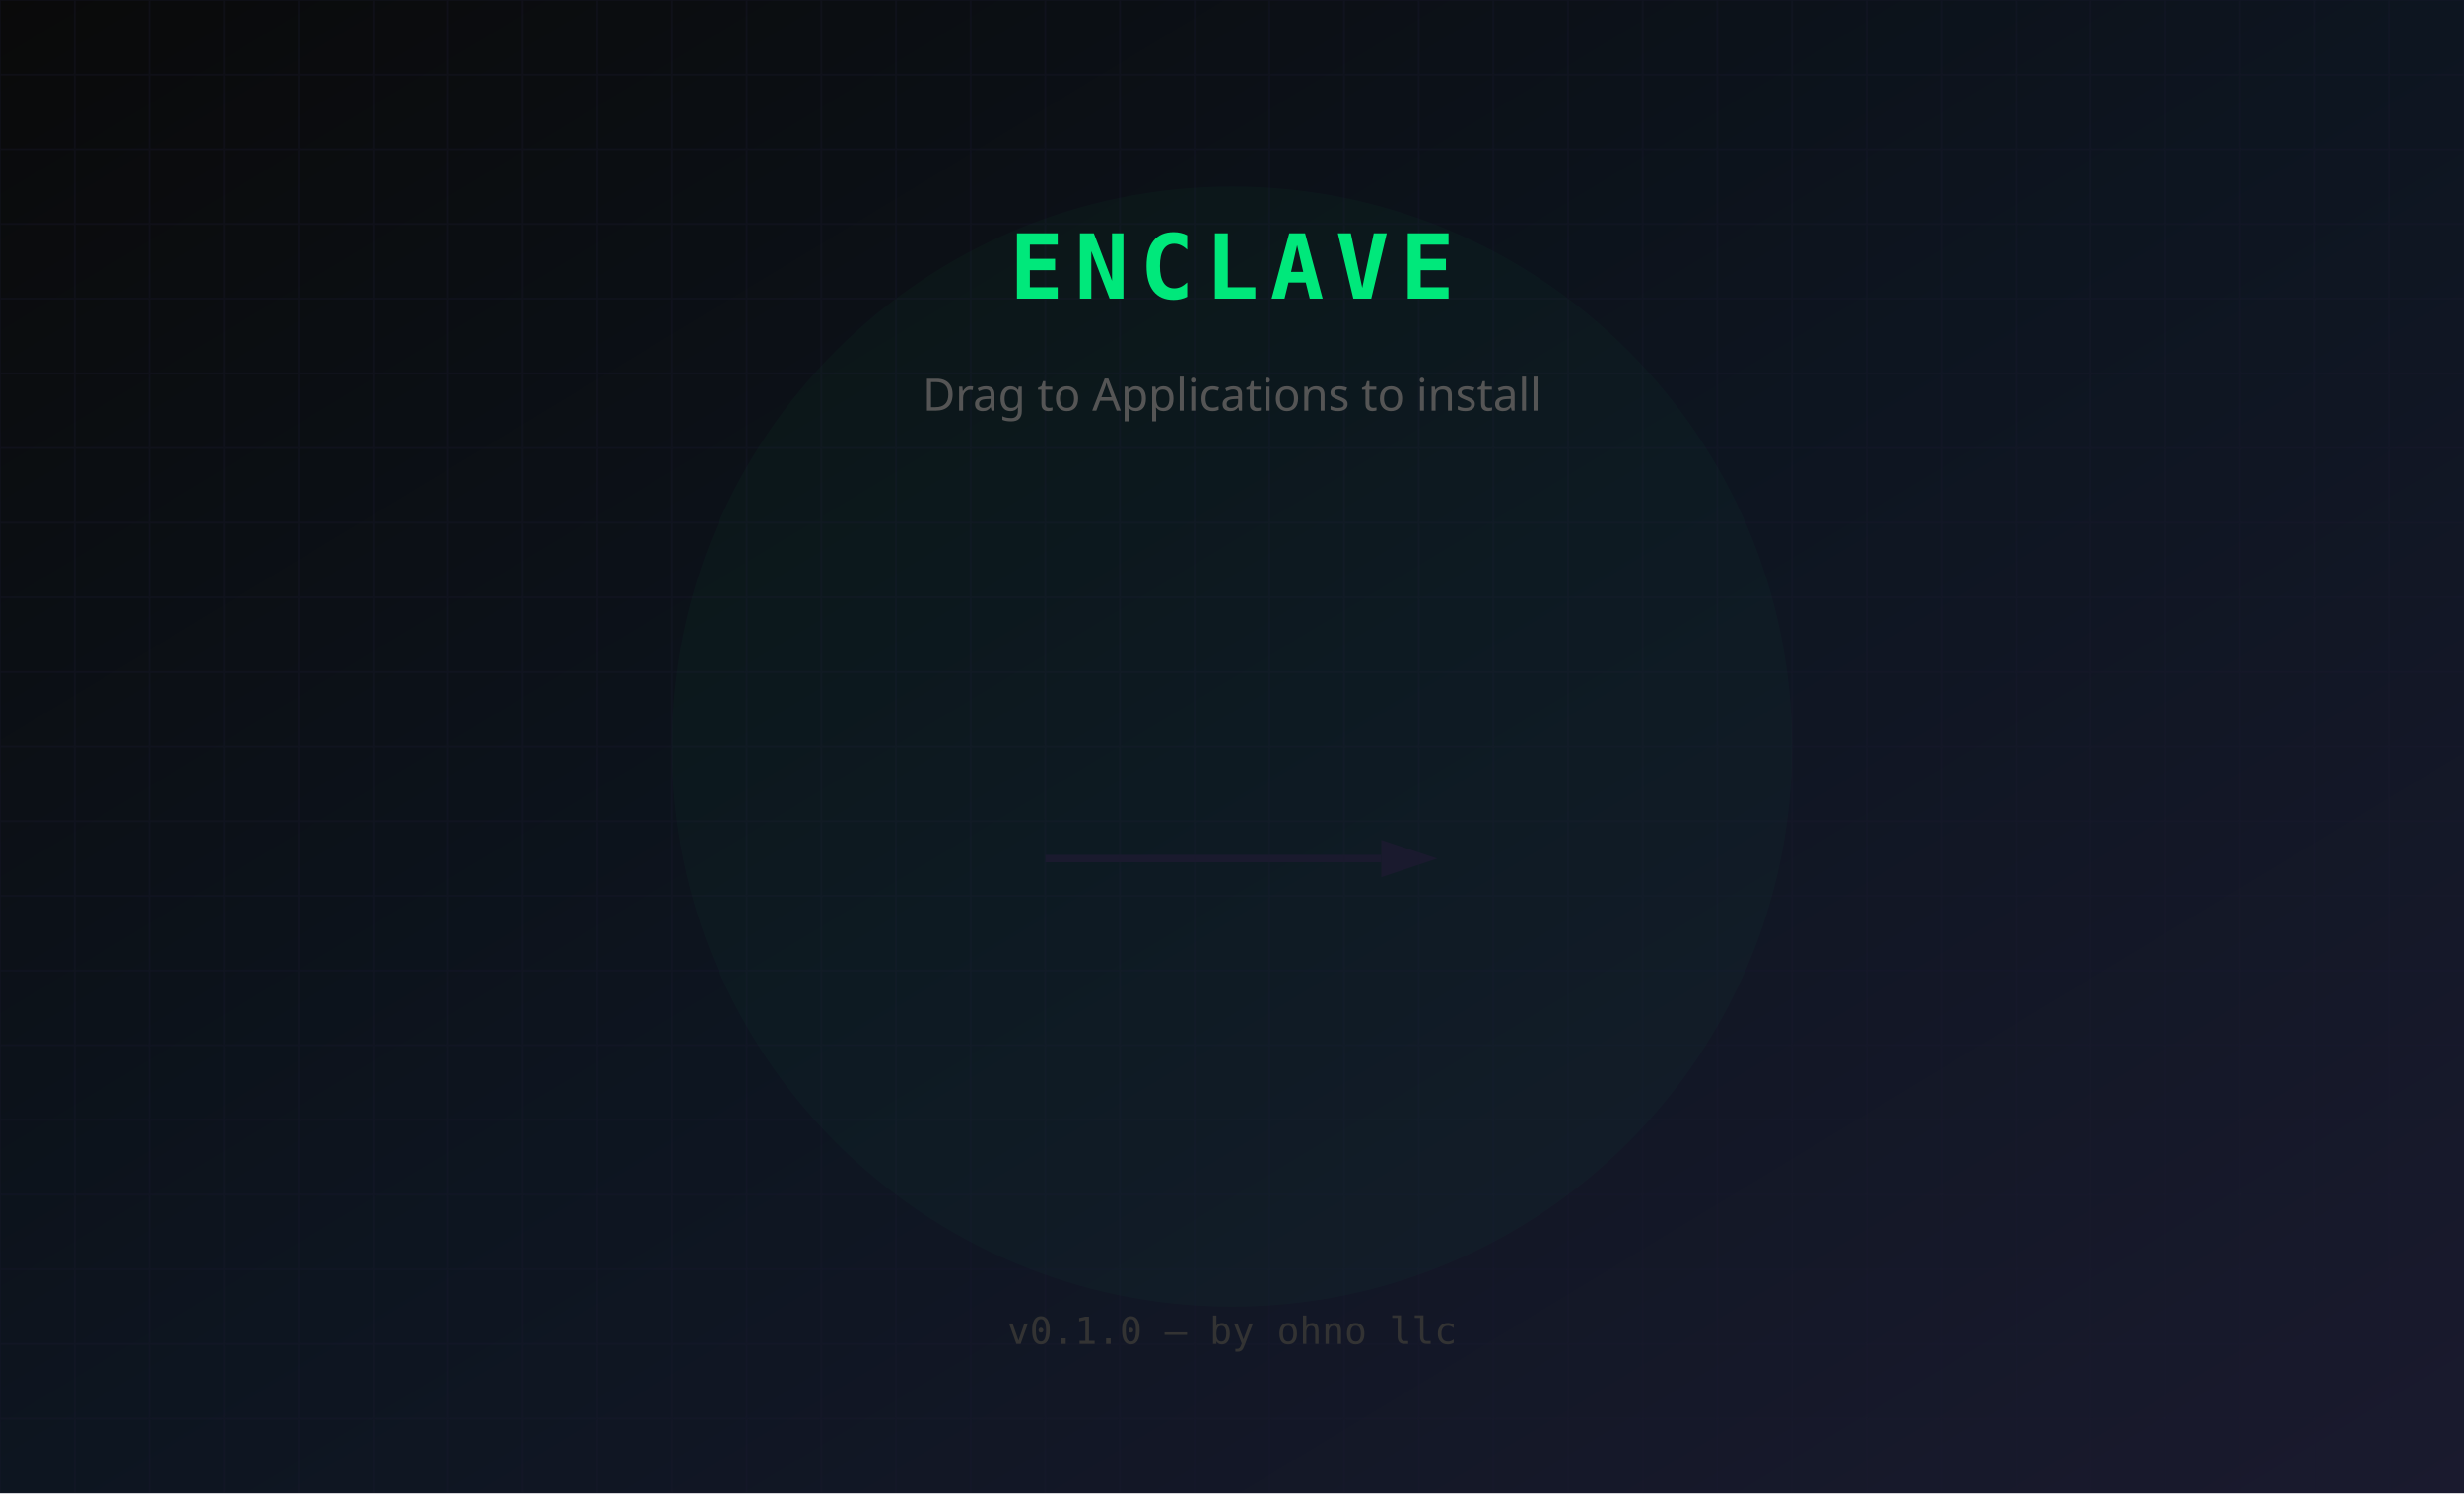
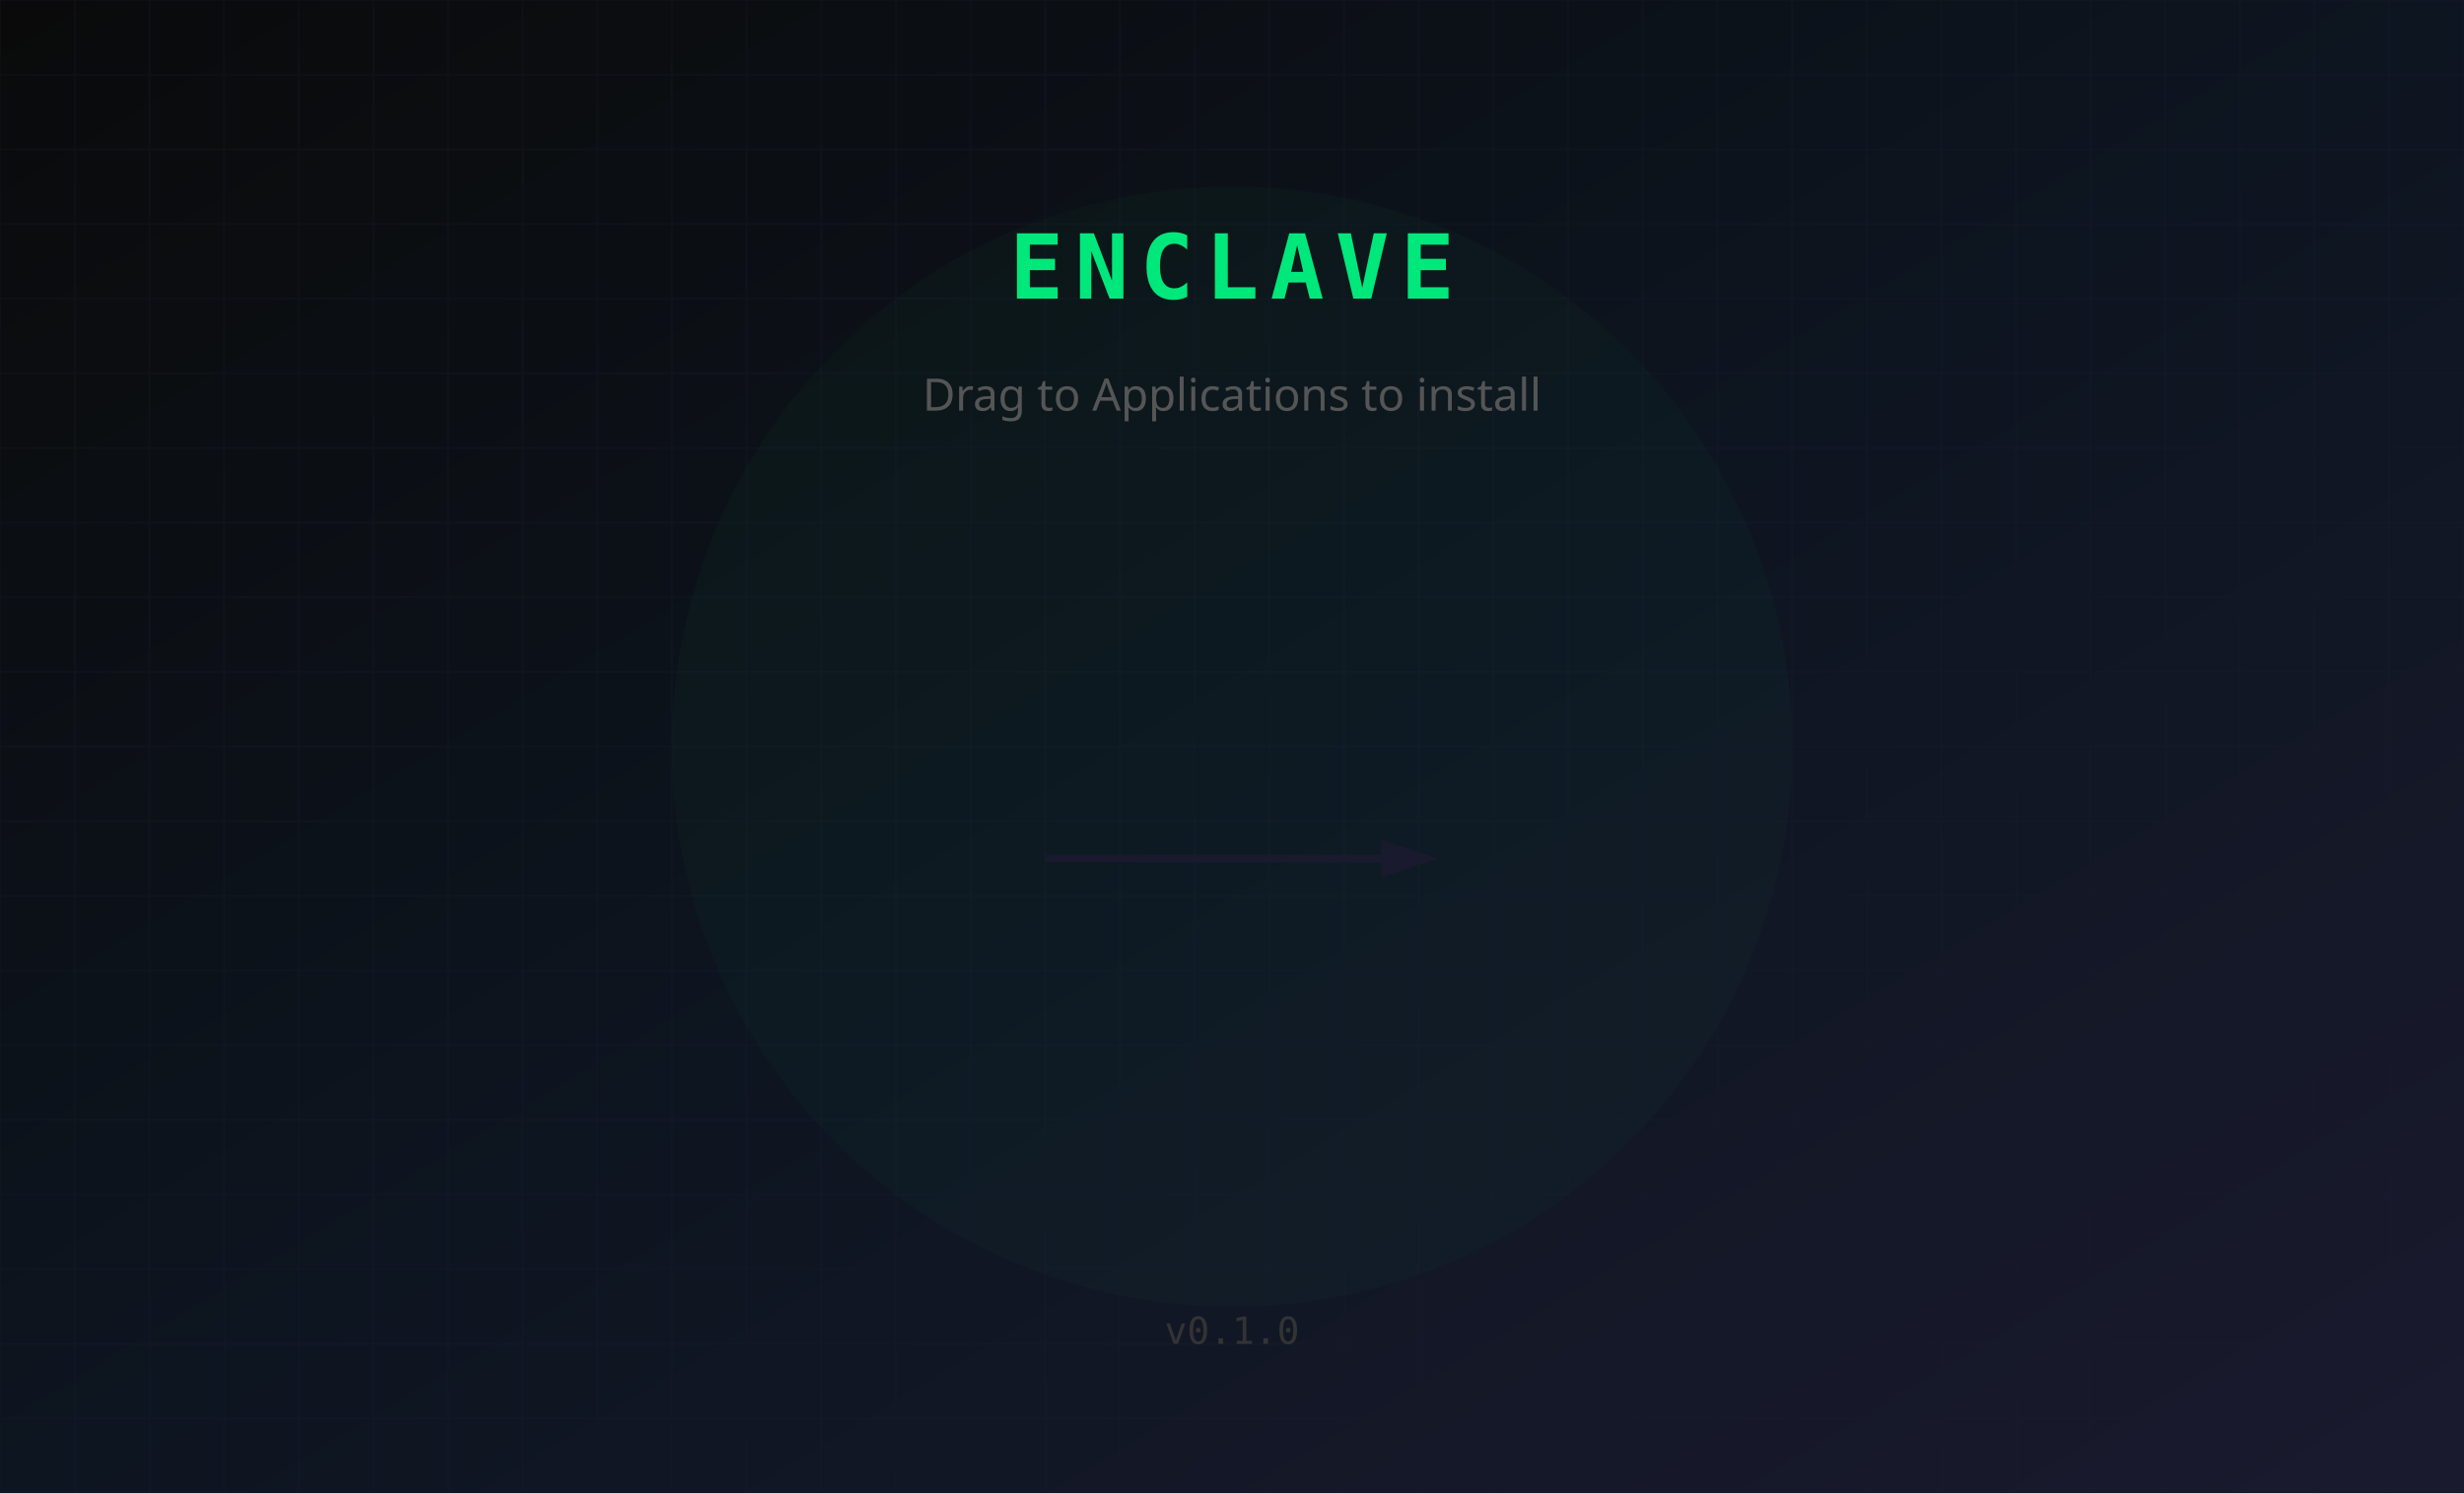
<svg xmlns="http://www.w3.org/2000/svg" viewBox="0 0 660 400" width="660" height="400">
  <defs>
    <linearGradient id="bg" x1="0%" y1="0%" x2="100%" y2="100%">
      <stop offset="0%" stop-color="#0a0a0a" />
      <stop offset="50%" stop-color="#0d1520" />
      <stop offset="100%" stop-color="#1a1a2e" />
    </linearGradient>
    <pattern id="grid" width="20" height="20" patternUnits="userSpaceOnUse">
      <rect width="20" height="20" fill="none" stroke="#1a1a2e" stroke-width="0.5" opacity="0.3" />
    </pattern>
  </defs>
  <rect width="660" height="400" fill="url(#bg)" />
  <rect width="660" height="400" fill="url(#grid)" />
  <circle cx="330" cy="200" r="150" fill="#00E87B" opacity="0.03" />
  <text x="330" y="80" text-anchor="middle" font-family="'JetBrains Mono', monospace" font-size="24" font-weight="700" fill="#00E87B" letter-spacing="3">ENCLAVE</text>
  <text x="330" y="110" text-anchor="middle" font-family="'Space Grotesk', sans-serif" font-size="12" fill="#555555">Drag to Applications to install</text>
  <line x1="280" y1="230" x2="370" y2="230" stroke="#1a1a2e" stroke-width="2" />
  <polygon points="370,225 385,230 370,235" fill="#1a1a2e" />
-   <text x="330" y="360" text-anchor="middle" font-family="'JetBrains Mono', monospace" font-size="10" fill="#333333">v0.1.0 — by ohno llc</text>
+   <text x="330" y="360" text-anchor="middle" font-family="'JetBrains Mono', monospace" font-size="10" fill="#333333">v0.1.0</text>
</svg>
